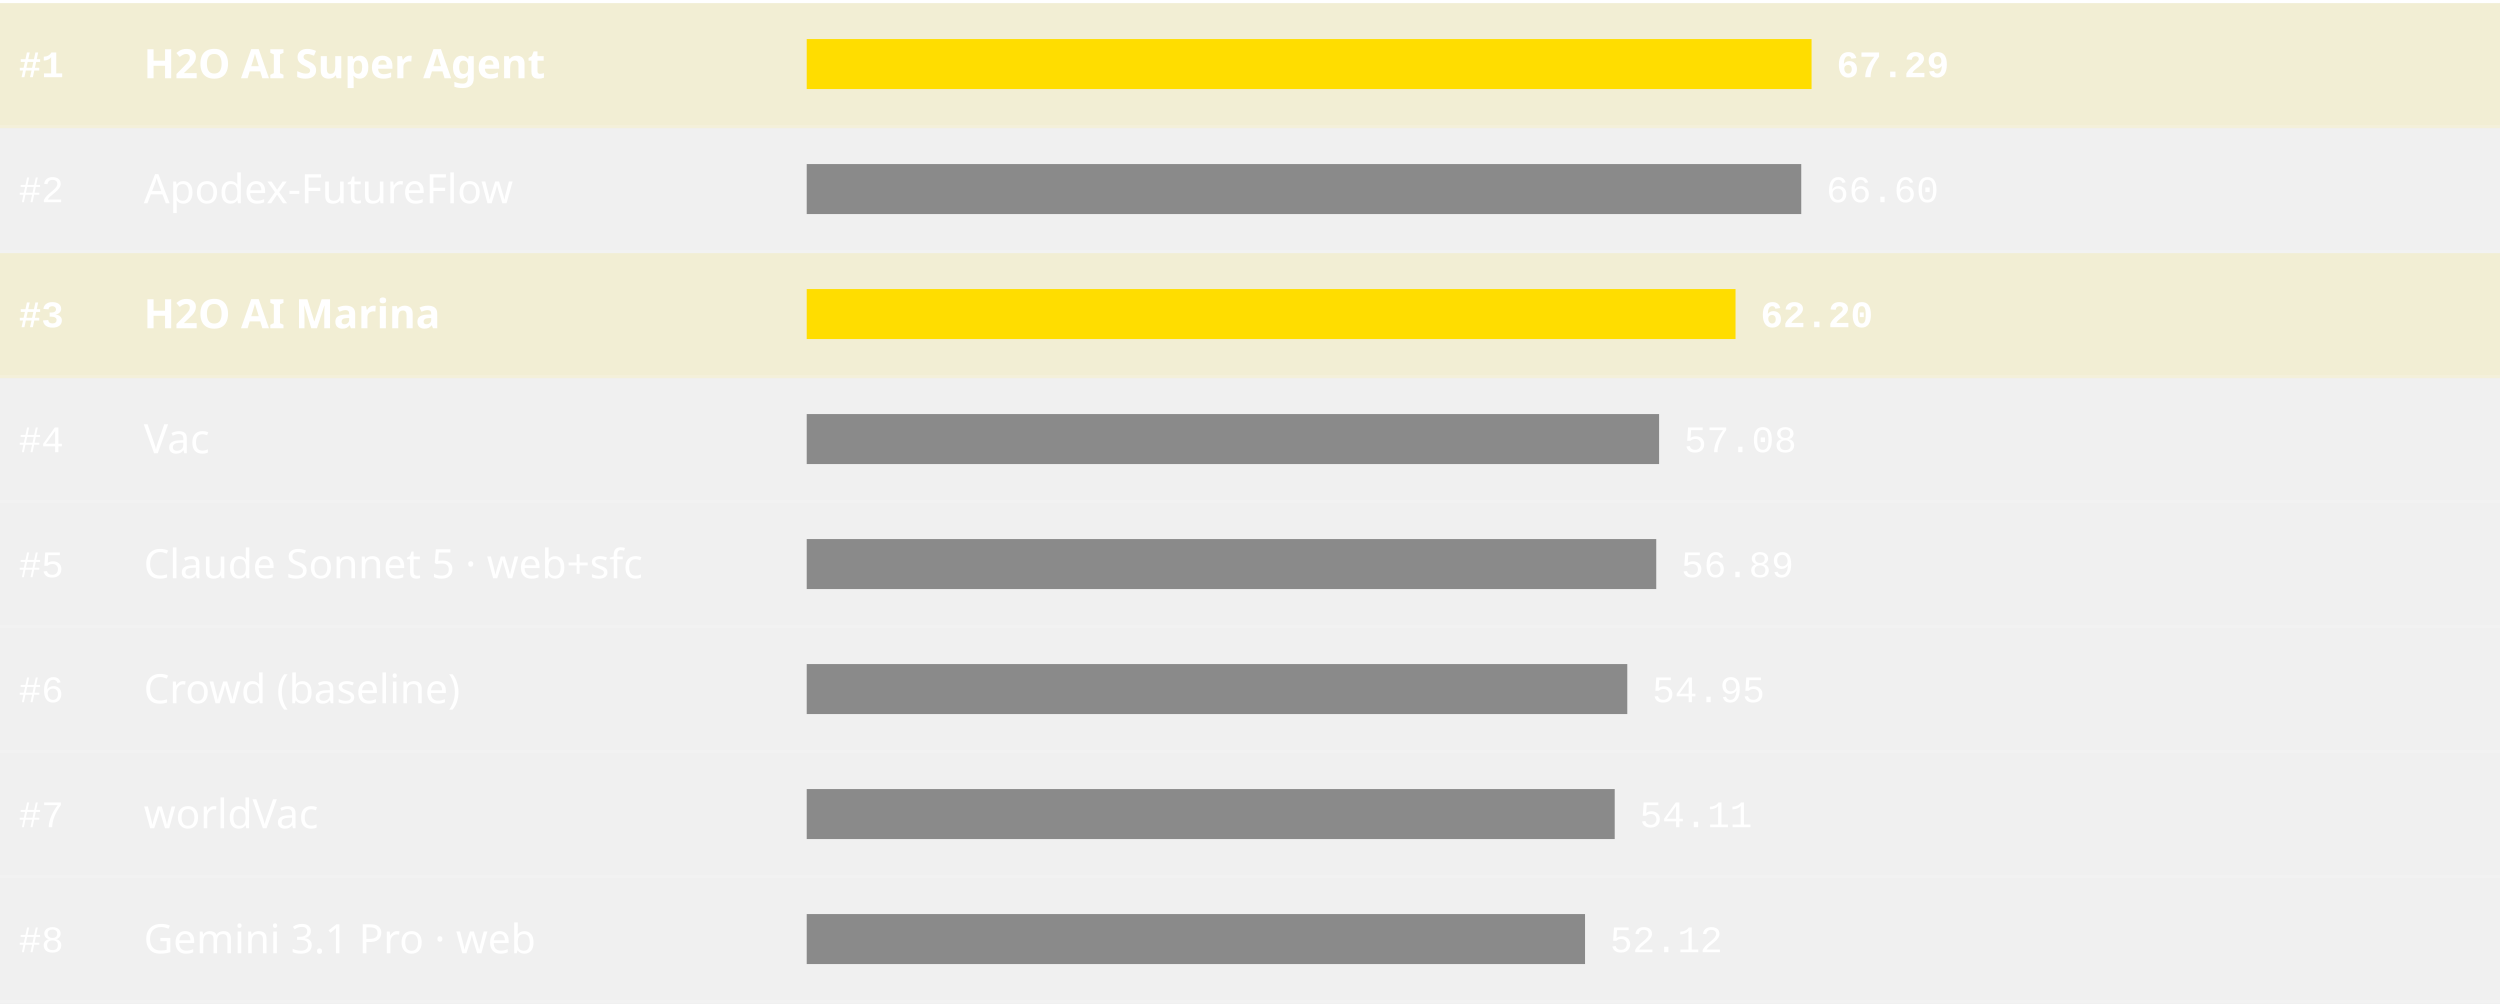
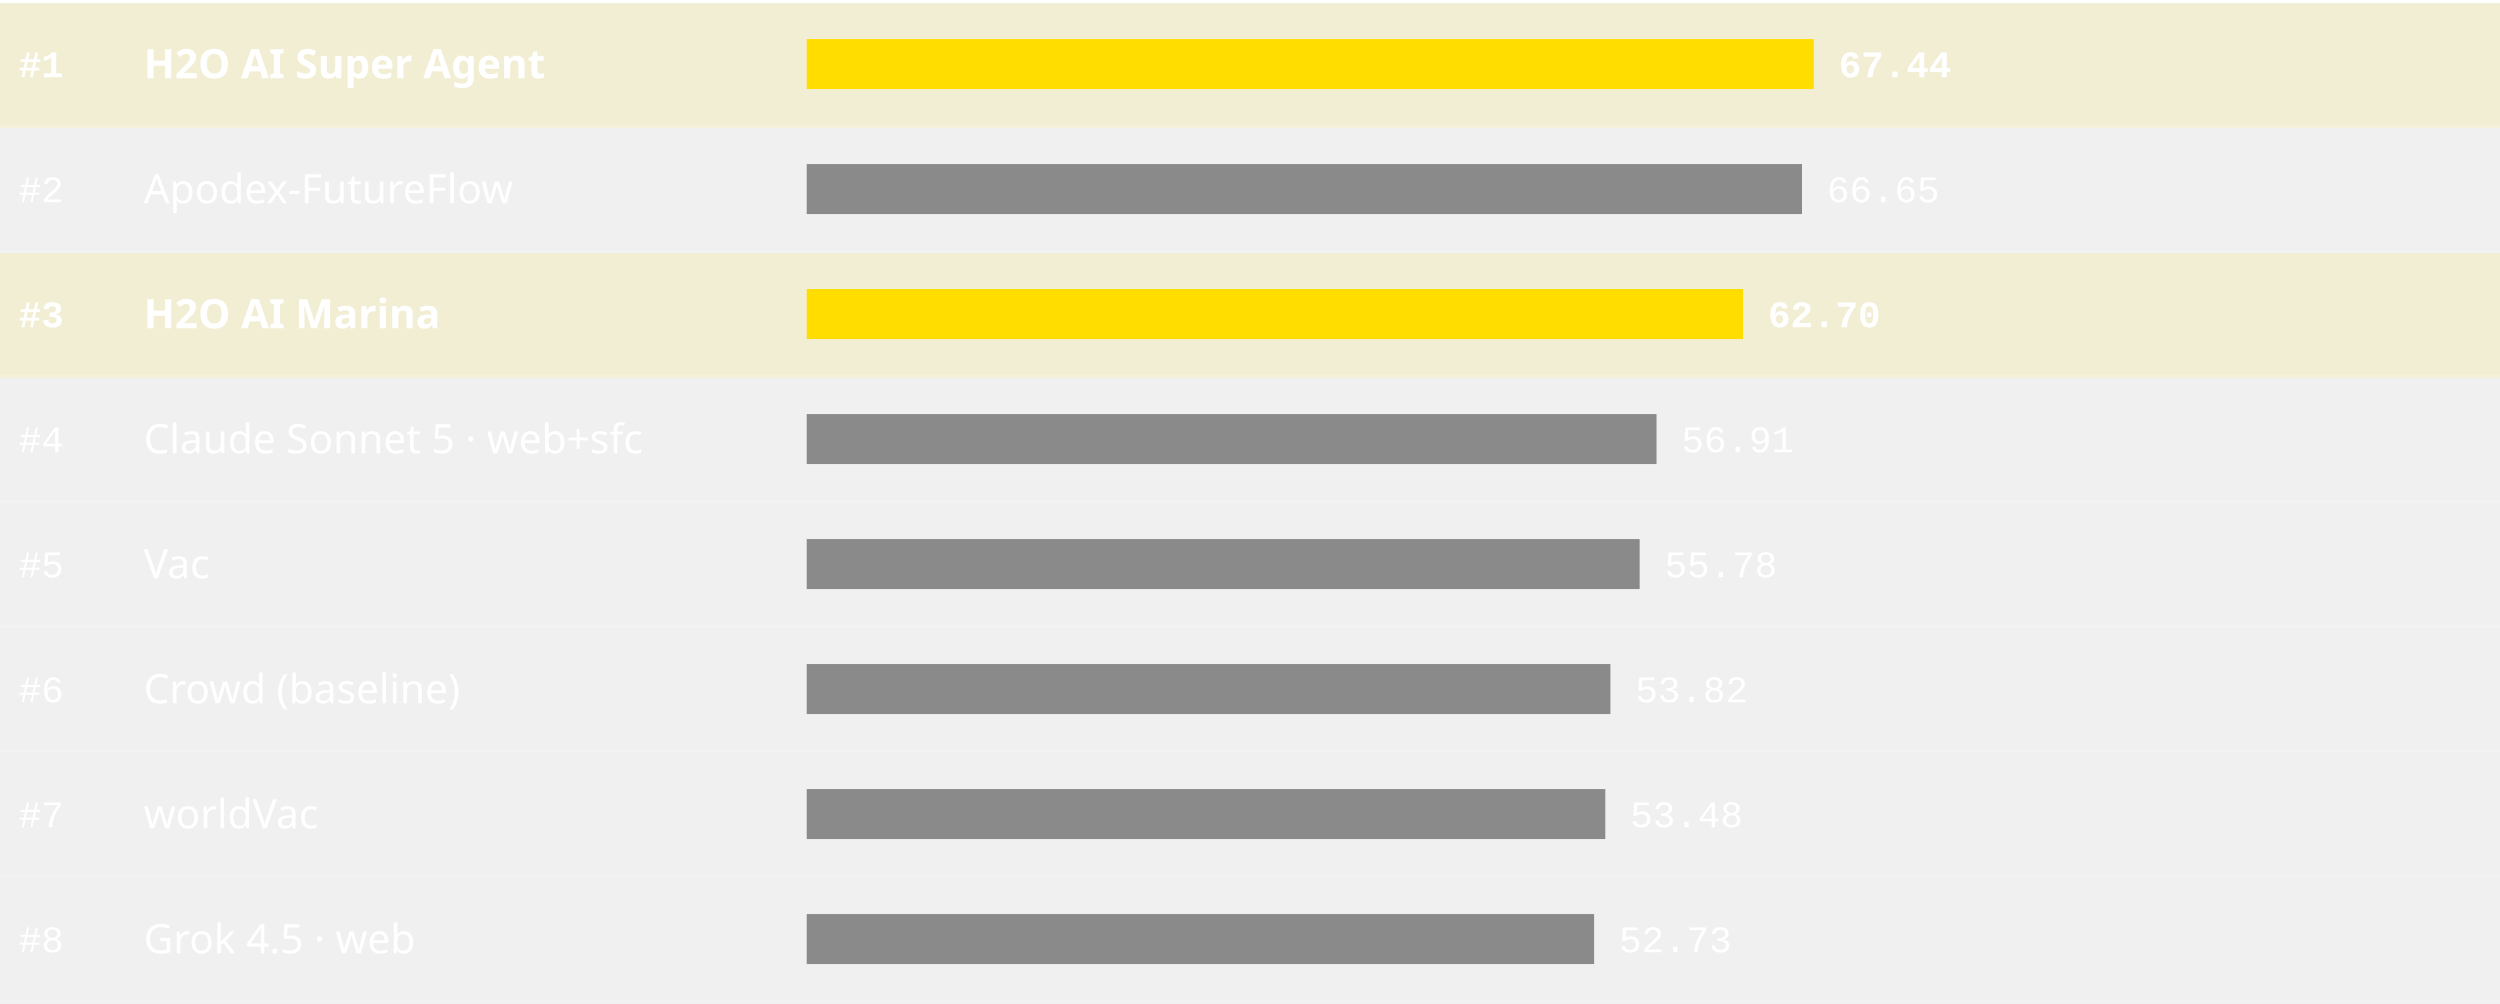
<svg xmlns="http://www.w3.org/2000/svg" width="800" height="321" viewBox="0 0 800 321">
  <style>text{font-family:-apple-system, BlinkMacSystemFont, "Segoe UI", "Noto Sans", Helvetica, Arial, sans-serif;font-size:13px;fill:#FFFFFF}.rank,.value,.comp,.lat,.cost{font-family:ui-monospace, SFMono-Regular, "SF Mono", Menlo, Consolas, "Liberation Mono", monospace;font-size:12px}.sub,.head{font-family:ui-monospace, SFMono-Regular, "SF Mono", Menlo, Consolas, "Liberation Mono", monospace;font-size:10px;fill:rgba(255, 255, 255, .78)}.head{letter-spacing:1px}.head.on{fill:#FFFFFF}text.h2o{font-weight:600}.gap{font-size:16px;fill:rgba(255, 255, 255, .70)}.band{fill:rgba(255, 221, 0, .12)}.bar,.dot,.hatch{fill:#8A8A8A}.bar.h2o,.dot.h2o{fill:#FFDD00}.dot.h2o{stroke:#FFFFFF;stroke-width:2}.bar.ref{fill:url(#hatch)}.rule,.track{fill:rgba(255, 255, 255, .14)}.top{fill:#FFFFFF}</style>
  <rect class="top" x="0" y="0" width="800" height="1" />
  <g class="row h2o">
    <rect class="band" x="0" y="1" width="800" height="40" />
    <text class="rank h2o" x="6" y="24.7" data-src="social-simulation-arena/s0-pairwise/h2oai-superagent#rank">#1</text>
    <text class="name h2o" x="46" y="25.05" data-src="entity:h2ogpte-super-agent">H2O AI Super Agent</text>
-     <rect class="bar h2o" x="258.15" y="12.5" width="321.55" height="16" />
-     <text class="value h2o" x="587.7" y="24.7" data-src="social-simulation-arena/s0-pairwise/h2oai-superagent#score">67.29</text>
+     <rect class="bar h2o" x="258.15" y="12.5" width="322.26" height="16" />
+     <text class="value h2o" x="588.41" y="24.7" data-src="social-simulation-arena/s0-pairwise/h2oai-superagent#score">67.44</text>
    <rect class="rule" x="0" y="40" width="800" height="1" />
  </g>
  <g class="row">
    <text class="rank" x="6" y="64.7" data-src="social-simulation-arena/s0-pairwise/apodex-futureflow#rank">#2</text>
    <text class="name" x="46" y="65.05" data-src="social-simulation-arena/s0-pairwise/apodex-futureflow#name">Apodex-FutureFlow</text>
-     <rect class="bar" x="258.15" y="52.5" width="318.25" height="16" />
-     <text class="value" x="584.4" y="64.7" data-src="social-simulation-arena/s0-pairwise/apodex-futureflow#score">66.60</text>
+     <rect class="bar" x="258.15" y="52.5" width="318.49" height="16" />
+     <text class="value" x="584.64" y="64.7" data-src="social-simulation-arena/s0-pairwise/apodex-futureflow#score">66.65</text>
    <rect class="rule" x="0" y="80" width="800" height="1" />
  </g>
  <g class="row h2o">
    <rect class="band" x="0" y="81" width="800" height="40" />
    <text class="rank h2o" x="6" y="104.7" data-src="social-simulation-arena/s0-pairwise/h2oai-marina#rank">#3</text>
    <text class="name h2o" x="46" y="105.05" data-src="entity:h2o-marina">H2O AI Marina</text>
-     <rect class="bar h2o" x="258.15" y="92.5" width="297.22" height="16" />
-     <text class="value h2o" x="563.37" y="104.7" data-src="social-simulation-arena/s0-pairwise/h2oai-marina#score">62.20</text>
+     <rect class="bar h2o" x="258.15" y="92.5" width="299.61" height="16" />
+     <text class="value h2o" x="565.76" y="104.7" data-src="social-simulation-arena/s0-pairwise/h2oai-marina#score">62.70</text>
    <rect class="rule" x="0" y="120" width="800" height="1" />
  </g>
  <g class="row">
-     <text class="rank" x="6" y="144.7" data-src="social-simulation-arena/s0-pairwise/vac#rank">#4</text>
-     <text class="name" x="46" y="145.05" data-src="social-simulation-arena/s0-pairwise/vac#name">Vac</text>
-     <rect class="bar" x="258.15" y="132.5" width="272.76" height="16" />
-     <text class="value" x="538.91" y="144.7" data-src="social-simulation-arena/s0-pairwise/vac#score">57.08</text>
+     <text class="rank" x="6" y="144.7" data-src="social-simulation-arena/s0-pairwise/claude-sonnet-web-superfc#rank">#4</text>
+     <text class="name" x="46" y="145.05" data-src="social-simulation-arena/s0-pairwise/claude-sonnet-web-superfc#name">Claude Sonnet 5 · web+sfc</text>
+     <rect class="bar" x="258.15" y="132.5" width="271.94" height="16" />
+     <text class="value" x="538.09" y="144.7" data-src="social-simulation-arena/s0-pairwise/claude-sonnet-web-superfc#score">56.91</text>
    <rect class="rule" x="0" y="160" width="800" height="1" />
  </g>
  <g class="row">
-     <text class="rank" x="6" y="184.7" data-src="social-simulation-arena/s0-pairwise/claude-sonnet-web-superfc#rank">#5</text>
-     <text class="name" x="46" y="185.05" data-src="social-simulation-arena/s0-pairwise/claude-sonnet-web-superfc#name">Claude Sonnet 5 · web+sfc</text>
-     <rect class="bar" x="258.15" y="172.5" width="271.85" height="16" />
-     <text class="value" x="538" y="184.7" data-src="social-simulation-arena/s0-pairwise/claude-sonnet-web-superfc#score">56.89</text>
+     <text class="rank" x="6" y="184.7" data-src="social-simulation-arena/s0-pairwise/vac#rank">#5</text>
+     <text class="name" x="46" y="185.05" data-src="social-simulation-arena/s0-pairwise/vac#name">Vac</text>
+     <rect class="bar" x="258.15" y="172.5" width="266.54" height="16" />
+     <text class="value" x="532.69" y="184.7" data-src="social-simulation-arena/s0-pairwise/vac#score">55.78</text>
    <rect class="rule" x="0" y="200" width="800" height="1" />
  </g>
  <g class="row">
    <text class="rank" x="6" y="224.7" data-src="social-simulation-arena/s0-pairwise/crowd#rank">#6</text>
    <text class="name" x="46" y="225.05">
      <tspan data-src="social-simulation-arena/s0-pairwise/crowd#name">Crowd</tspan> (baseline)</text>
-     <rect class="bar" x="258.15" y="212.5" width="262.58" height="16" />
-     <text class="value" x="528.73" y="224.7" data-src="social-simulation-arena/s0-pairwise/crowd#score">54.95</text>
+     <rect class="bar" x="258.15" y="212.5" width="257.18" height="16" />
+     <text class="value" x="523.33" y="224.7" data-src="social-simulation-arena/s0-pairwise/crowd#score">53.82</text>
    <rect class="rule" x="0" y="240" width="800" height="1" />
  </g>
  <g class="row">
    <text class="rank" x="6" y="264.7" data-src="social-simulation-arena/s0-pairwise/worldvac-base#rank">#7</text>
    <text class="name" x="46" y="265.05" data-src="social-simulation-arena/s0-pairwise/worldvac-base#name">worldVac</text>
-     <rect class="bar" x="258.15" y="252.5" width="258.56" height="16" />
-     <text class="value" x="524.71" y="264.7" data-src="social-simulation-arena/s0-pairwise/worldvac-base#score">54.11</text>
+     <rect class="bar" x="258.15" y="252.5" width="255.55" height="16" />
+     <text class="value" x="521.7" y="264.7" data-src="social-simulation-arena/s0-pairwise/worldvac-base#score">53.48</text>
    <rect class="rule" x="0" y="280" width="800" height="1" />
  </g>
  <g class="row">
-     <text class="rank" x="6" y="304.7" data-src="social-simulation-arena/s0-pairwise/gemini-pro-web#rank">#8</text>
-     <text class="name" x="46" y="305.05" data-src="social-simulation-arena/s0-pairwise/gemini-pro-web#name">Gemini 3.1 Pro · web</text>
-     <rect class="bar" x="258.15" y="292.5" width="249.06" height="16" />
-     <text class="value" x="515.21" y="304.7" data-src="social-simulation-arena/s0-pairwise/gemini-pro-web#score">52.12</text>
+     <text class="rank" x="6" y="304.7" data-src="social-simulation-arena/s0-pairwise/grok-web#rank">#8</text>
+     <text class="name" x="46" y="305.05" data-src="social-simulation-arena/s0-pairwise/grok-web#name">Grok 4.5 · web</text>
+     <rect class="bar" x="258.15" y="292.5" width="251.97" height="16" />
+     <text class="value" x="518.12" y="304.7" data-src="social-simulation-arena/s0-pairwise/grok-web#score">52.73</text>
    <rect class="rule" x="0" y="320" width="800" height="1" />
  </g>
</svg>
